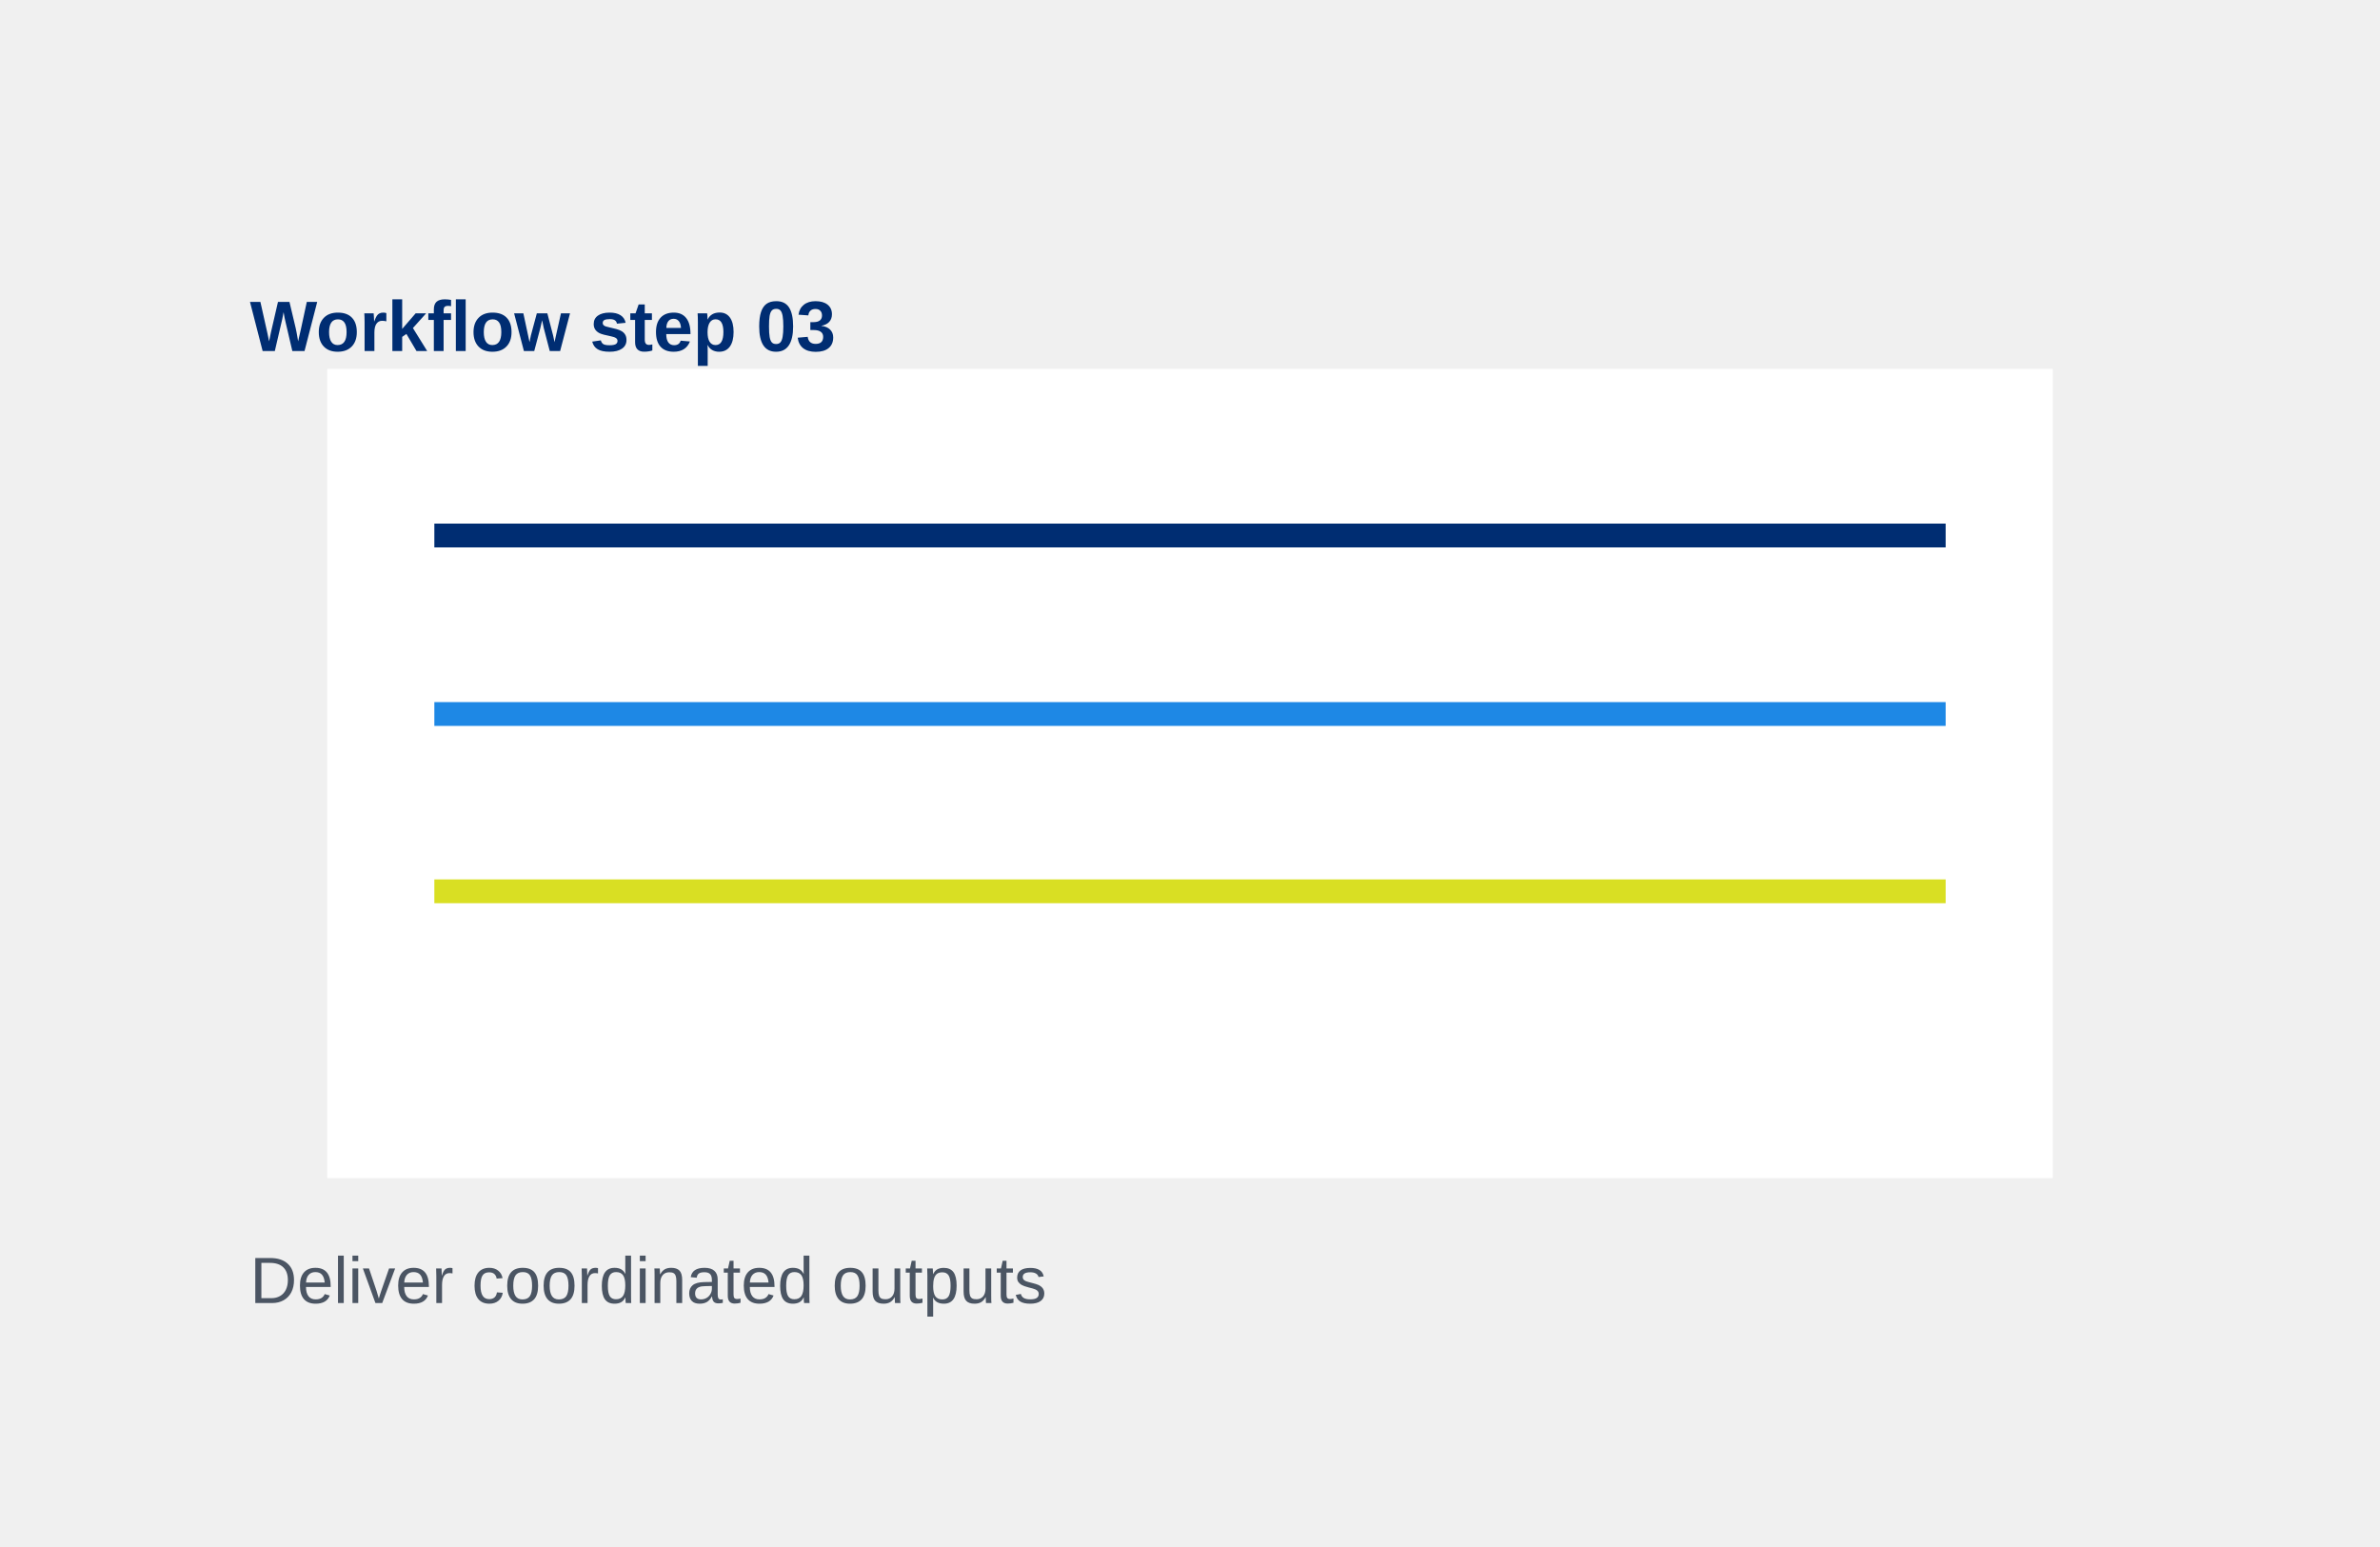
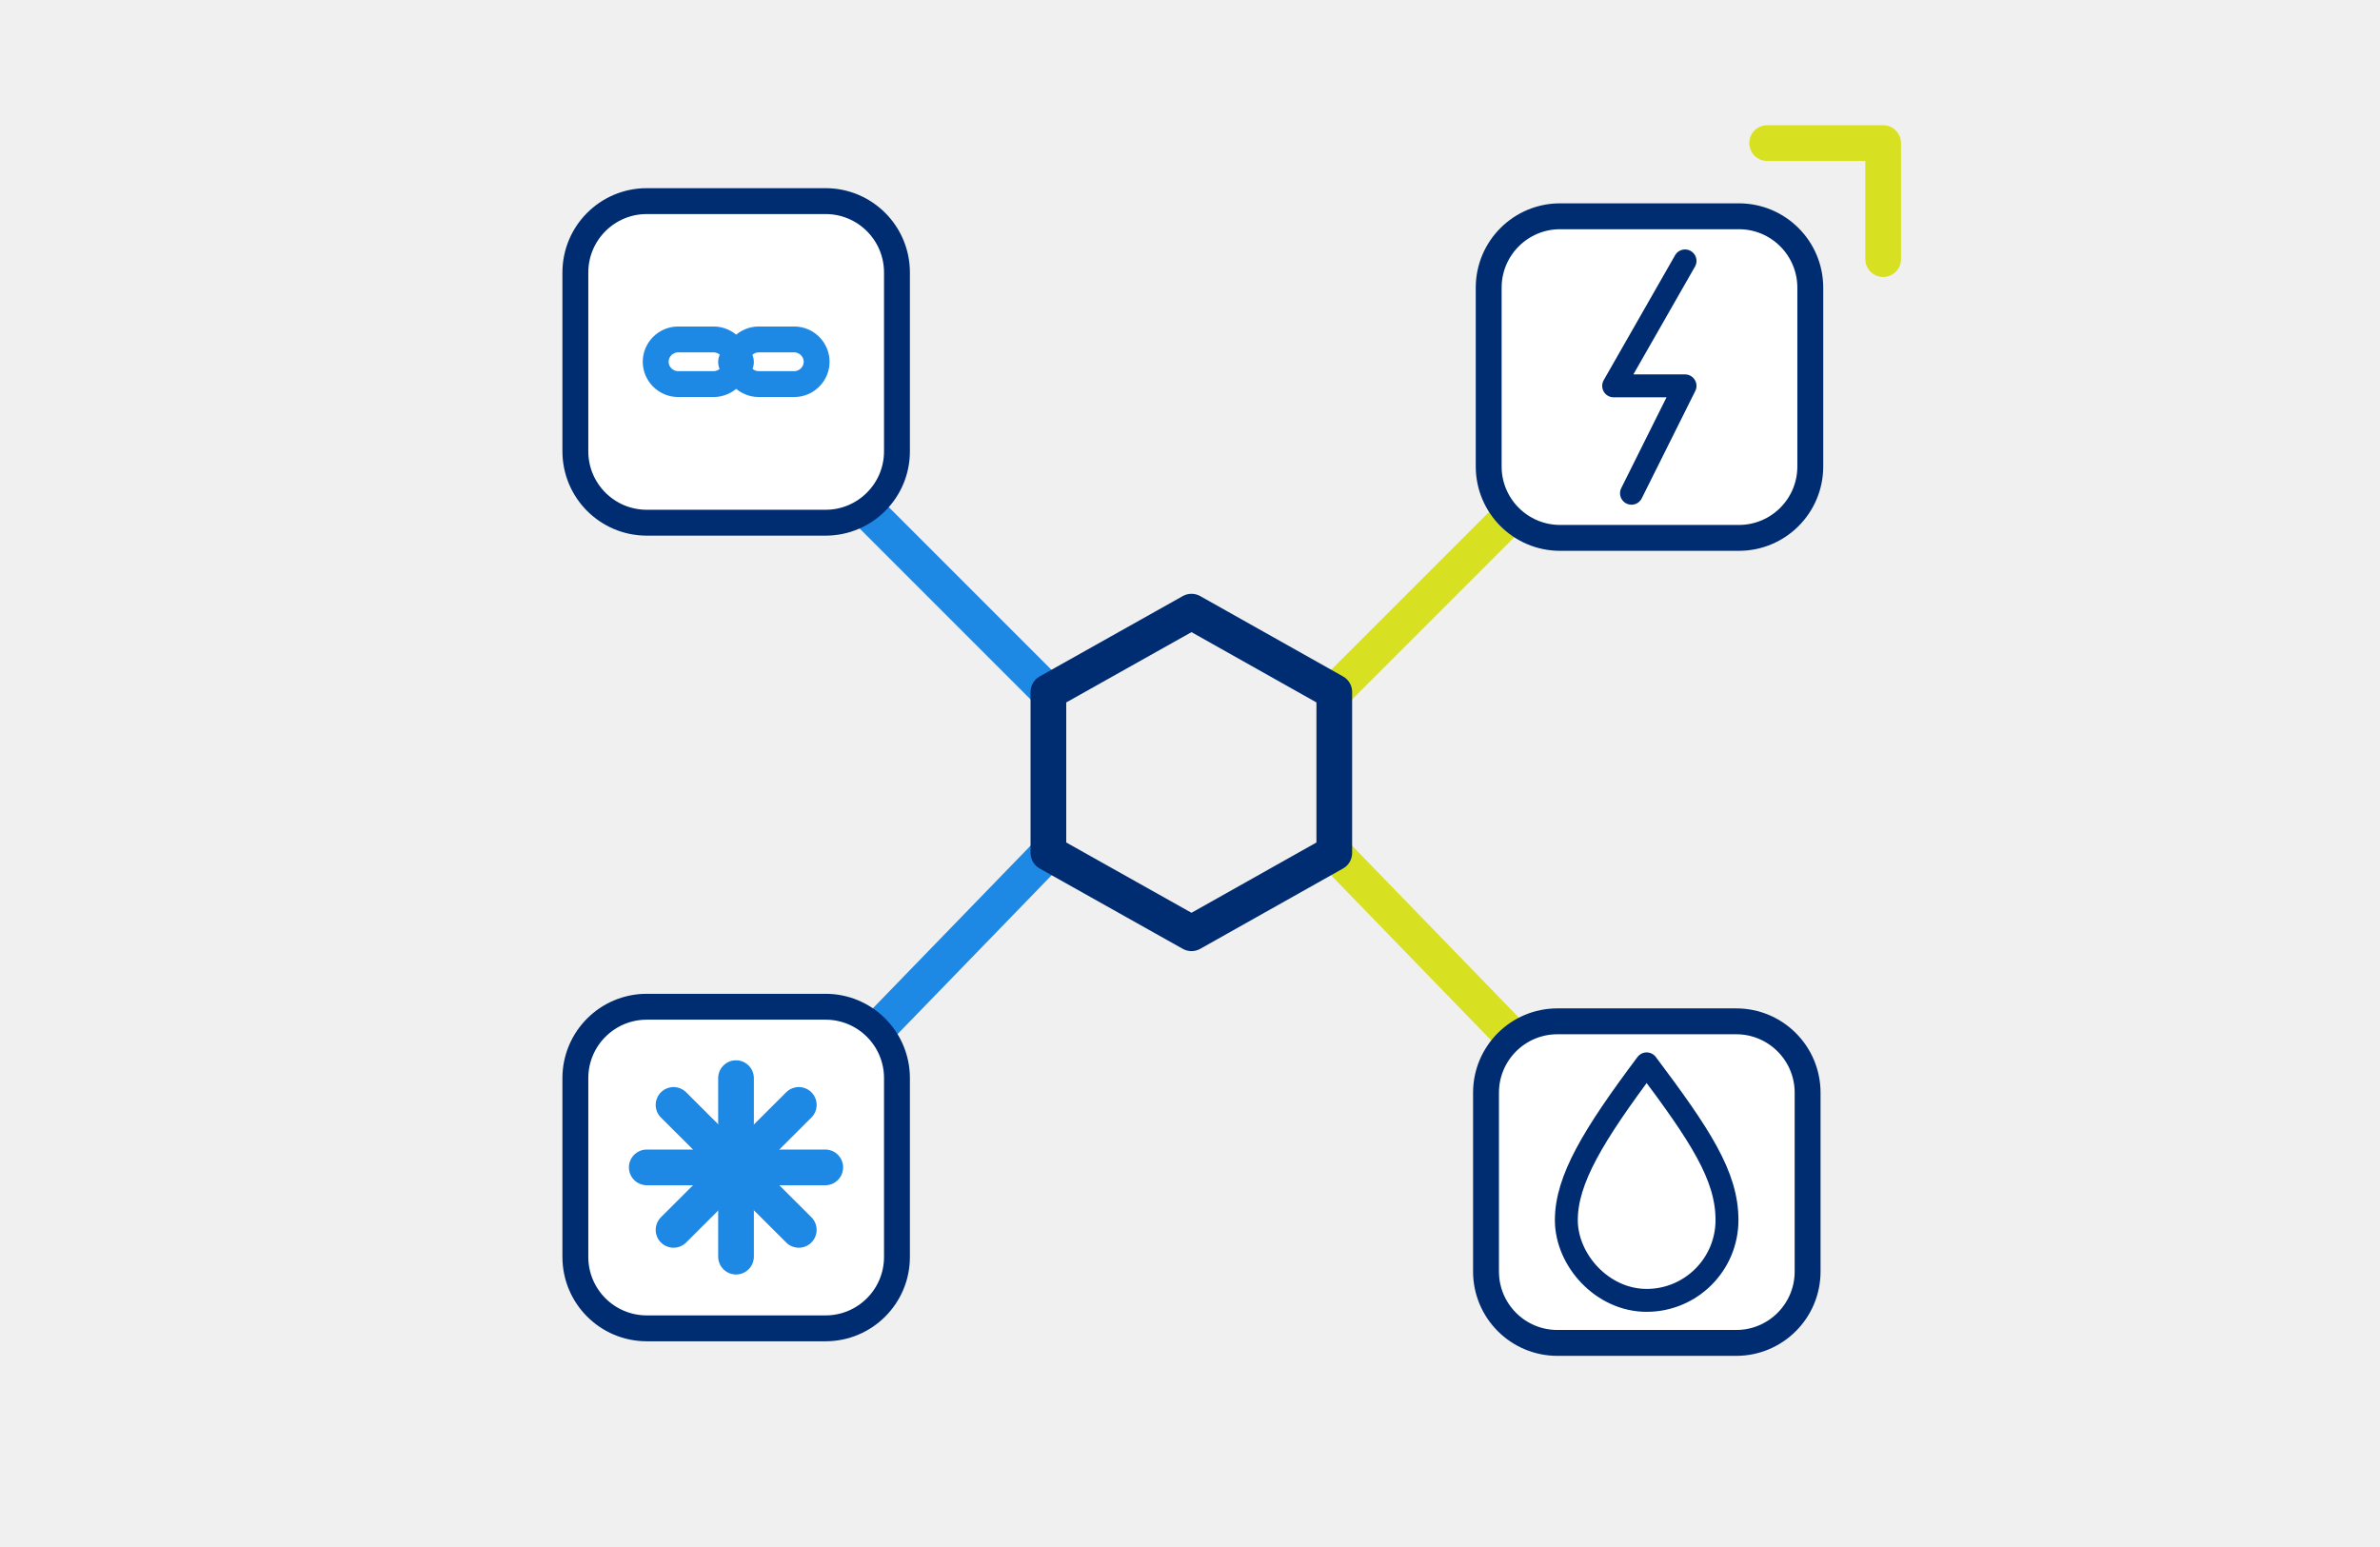
<svg xmlns="http://www.w3.org/2000/svg" id="Capa_1" version="1.1" viewBox="0 0 800 520">
  <defs>
    <style>
      .st0 {
        fill: #fff;
      }

+       .st0, .st1, .st2, .st3, .st4, .st5 {
+         stroke-linecap: round;
+         stroke-linejoin: round;
+       }
+ 
+       .st0, .st3 {
+         stroke-width: 8.7px;
+       }
+ 
+       .st0, .st4, .st5 {
+         stroke: #002d72;
+       }
+ 
      .st1 {
+         stroke: #d8e022;
+       }
+ 
+       .st1, .st2, .st3, .st4, .st5 {
+         fill: none;
+       }
+ 
+       .st1, .st2, .st5 {
+         stroke-width: 12px;
+       }
+ 
+       .st2, .st3 {
        stroke: #1e88e5;
      }

-       .st1, .st2, .st3, .st4 {
-         fill: none;
-       }
- 
-       .st1, .st3, .st4 {
-         stroke-width: 8px;
-       }
- 
-       .st5, .st6, .st7 {
-         isolation: isolate;
-       }
- 
-       .st3 {
-         stroke: #002d72;
-       }
- 
-       .st6 {
-         fill: #002d72;
-         font-family: Arial-BoldMT, Arial;
-         font-size: 24px;
-         font-weight: 700;
-       }
- 
-       .st7 {
-         fill: #4b5563;
-         font-family: ArialMT, Arial;
-         font-size: 22px;
-       }
- 
      .st4 {
-         stroke: #d9df23;
+         stroke-width: 7.7px;
      }
    </style>
  </defs>
-   <rect class="st2" x="40" y="40" width="720" height="440" />
-   <rect class="st0" x="110" y="124" width="580" height="272" />
-   <path class="st3" d="M146,180h508" />
-   <path class="st1" d="M146,240h508" />
-   <path class="st4" d="M146,299.6h508" />
-   <g class="st5">
-     <text class="st6" transform="translate(84 118)">
-       <tspan x="0" y="0">Workflow step 03</tspan>
-     </text>
-   </g>
-   <g class="st5">
-     <text class="st7" transform="translate(84 438)">
-       <tspan x="0" y="0">Deliver coordinated outputs</tspan>
-     </text>
-   </g>
+   <line class="st2" x1="352.4" y1="232.6" x2="256.4" y2="136.6" />
+   <line class="st2" x1="352.4" y1="286.7" x2="256.4" y2="385.7" />
+   <line class="st1" x1="448.5" y1="232.6" x2="544.5" y2="136.6" />
+   <line class="st1" x1="448.5" y1="286.7" x2="544.5" y2="385.7" />
+   <polygon class="st5" points="400.5 205.6 448.5 232.6 448.5 286.7 400.5 313.7 352.4 286.7 352.4 232.6 400.5 205.6" />
+   <rect class="st0" x="193.4" y="67.6" width="108.1" height="108.1" rx="24" ry="24" />
+   <rect class="st0" x="500.4" y="72.7" width="108.1" height="108.1" rx="24" ry="24" />
+   <rect class="st0" x="193.4" y="338.4" width="108.1" height="108.1" rx="24" ry="24" />
+   <rect class="st0" x="499.5" y="343.3" width="108.1" height="108.1" rx="24" ry="24" />
+   <path class="st3" d="M227.9,114.1h12c4.1,0,7.5,3.4,7.5,7.5h0c0,4.1-3.4,7.5-7.5,7.5h-12c-4.1,0-7.5-3.4-7.5-7.5h0c0-4.1,3.4-7.5,7.5-7.5Z" />
+   <path class="st3" d="M255,114.1h12c4.1,0,7.5,3.4,7.5,7.5h0c0,4.1-3.4,7.5-7.5,7.5h-12c-4.1,0-7.5-3.4-7.5-7.5h0c0-4.1,3.4-7.5,7.5-7.5h0Z" />
+   <line class="st2" x1="247.4" y1="121.7" x2="247.4" y2="121.7" />
+   <polyline class="st4" points="566.4 87.7 542.4 129.7 566.4 129.7 548.4 165.8" />
+   <line class="st2" x1="247.4" y1="362.4" x2="247.4" y2="422.4" />
+   <line class="st2" x1="217.4" y1="392.4" x2="277.4" y2="392.4" />
+   <line class="st2" x1="226.4" y1="371.4" x2="268.5" y2="413.4" />
+   <line class="st2" x1="268.5" y1="371.4" x2="226.4" y2="413.4" />
+   <path class="st4" d="M553.5,357.6c-18,24-27,39-27,52.5s12.1,27,27,27,27-12.1,27-27-9-28.5-27-52.5Z" />
+   <polyline class="st1" points="594 48.1 633 48.1 633 87.1" />
</svg>
